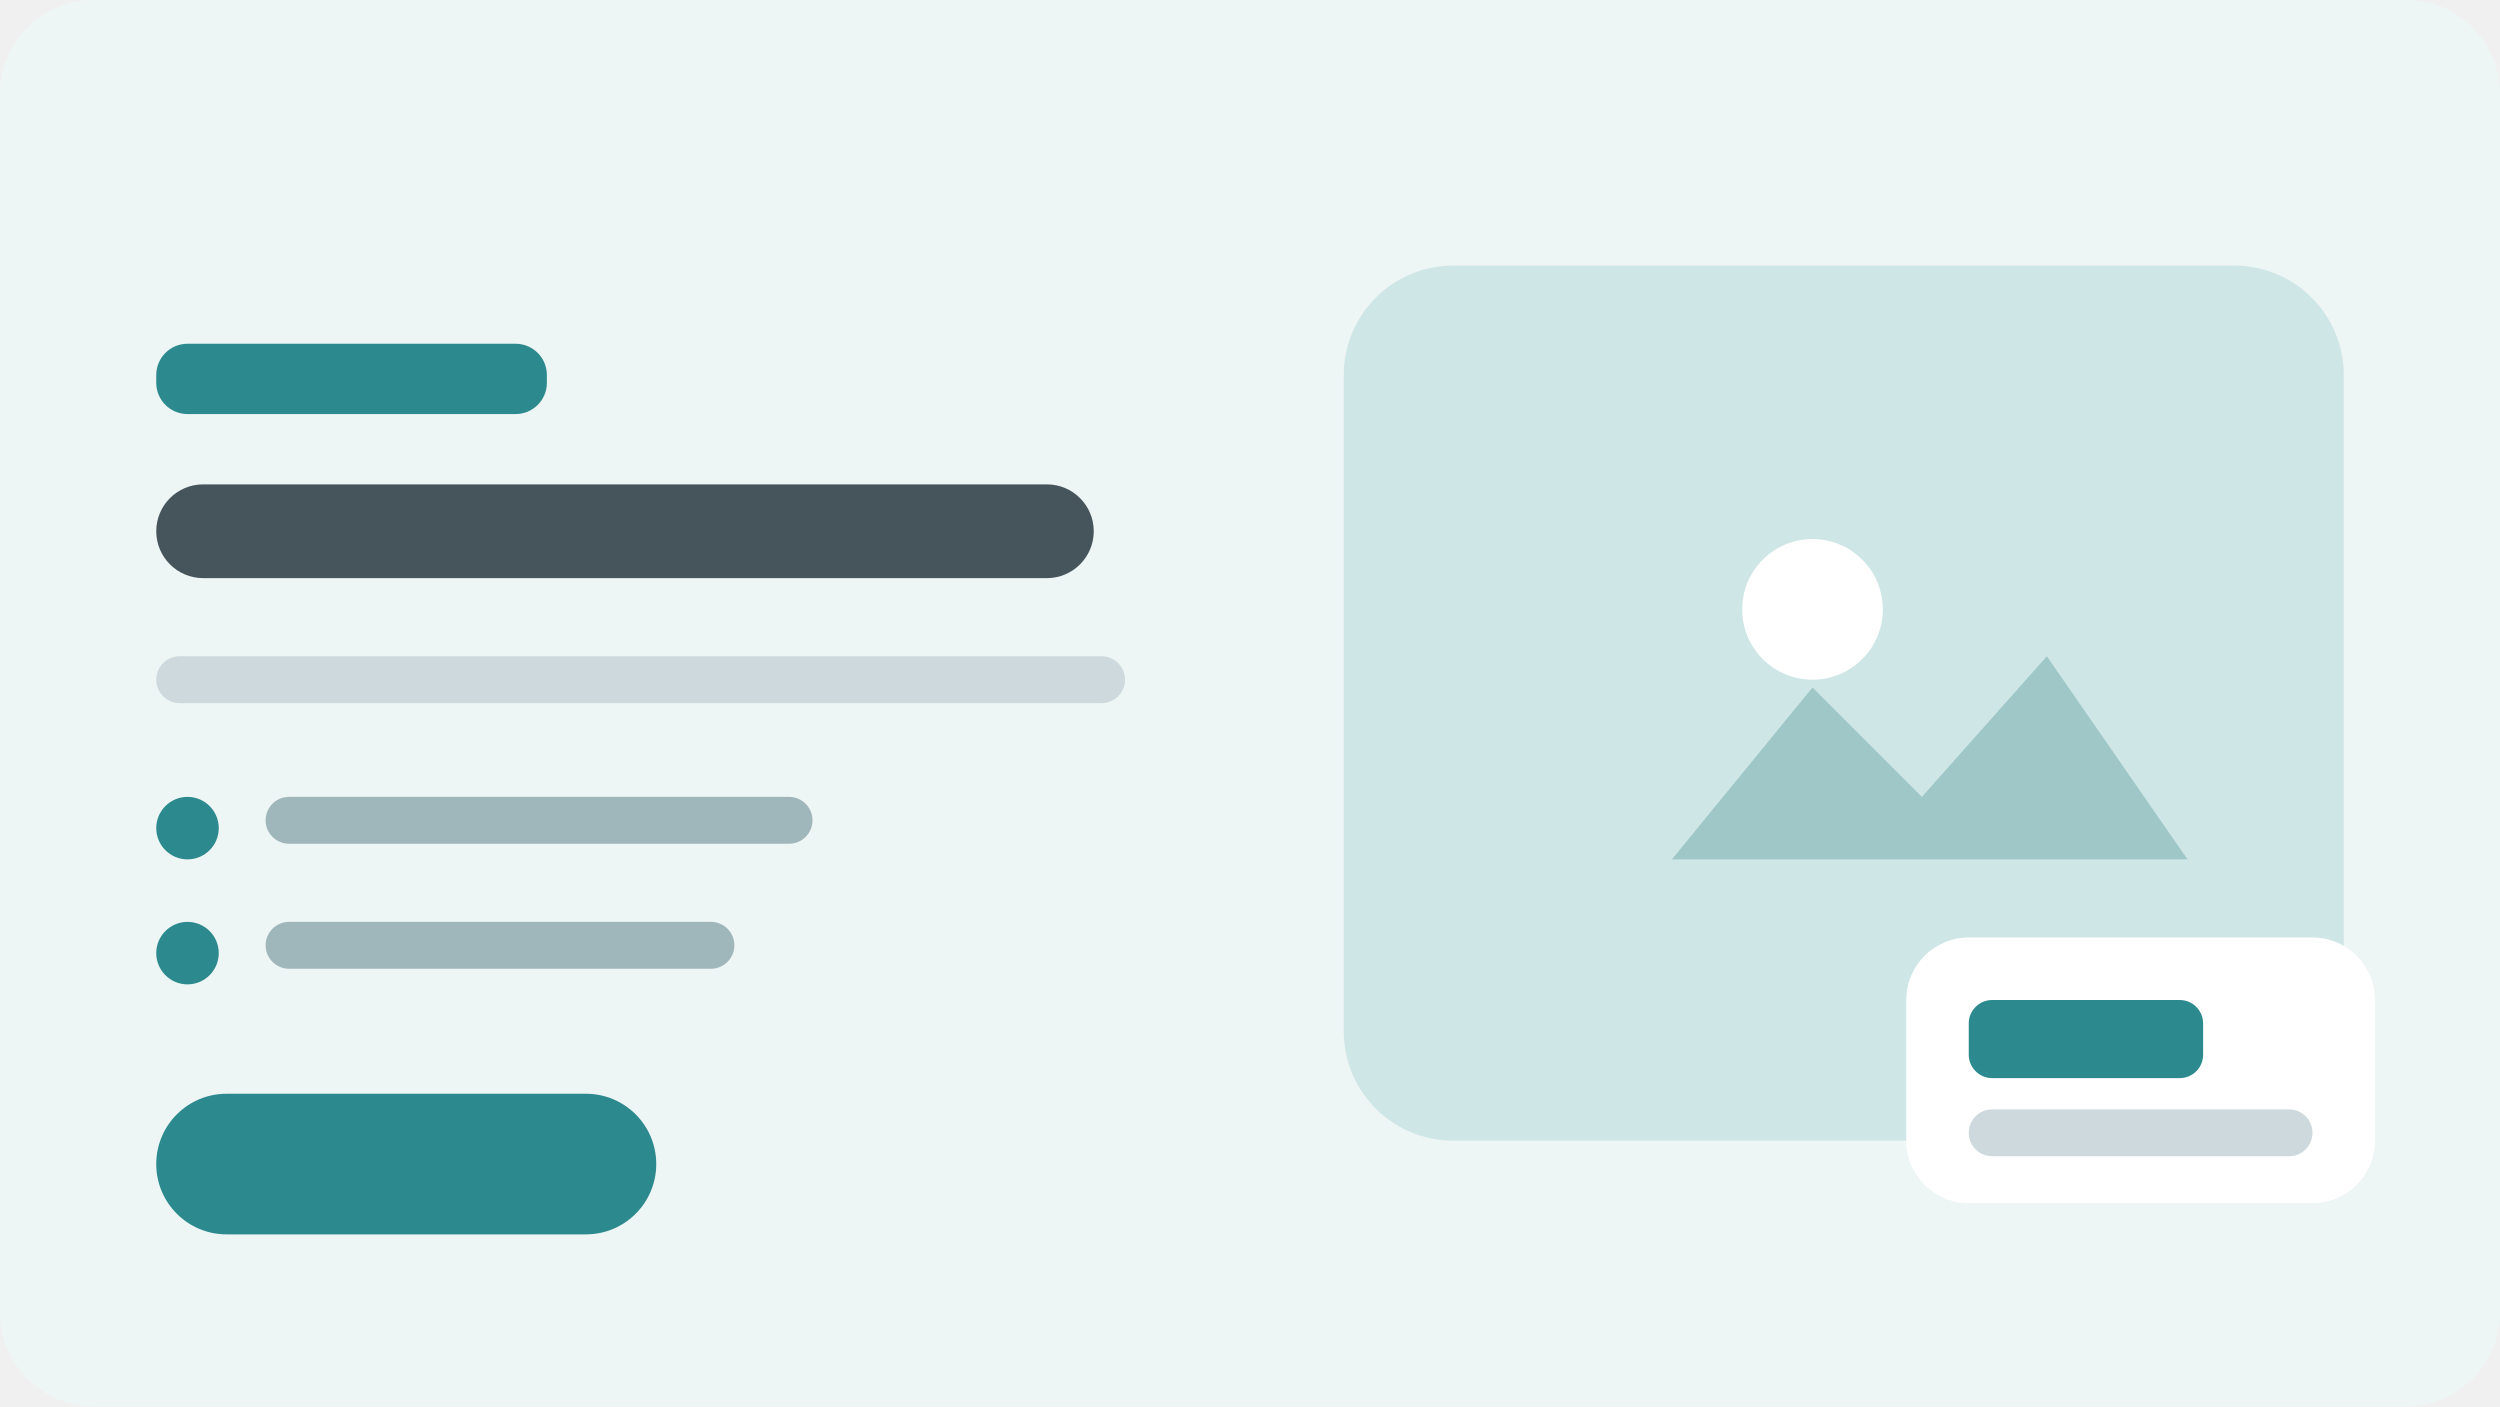
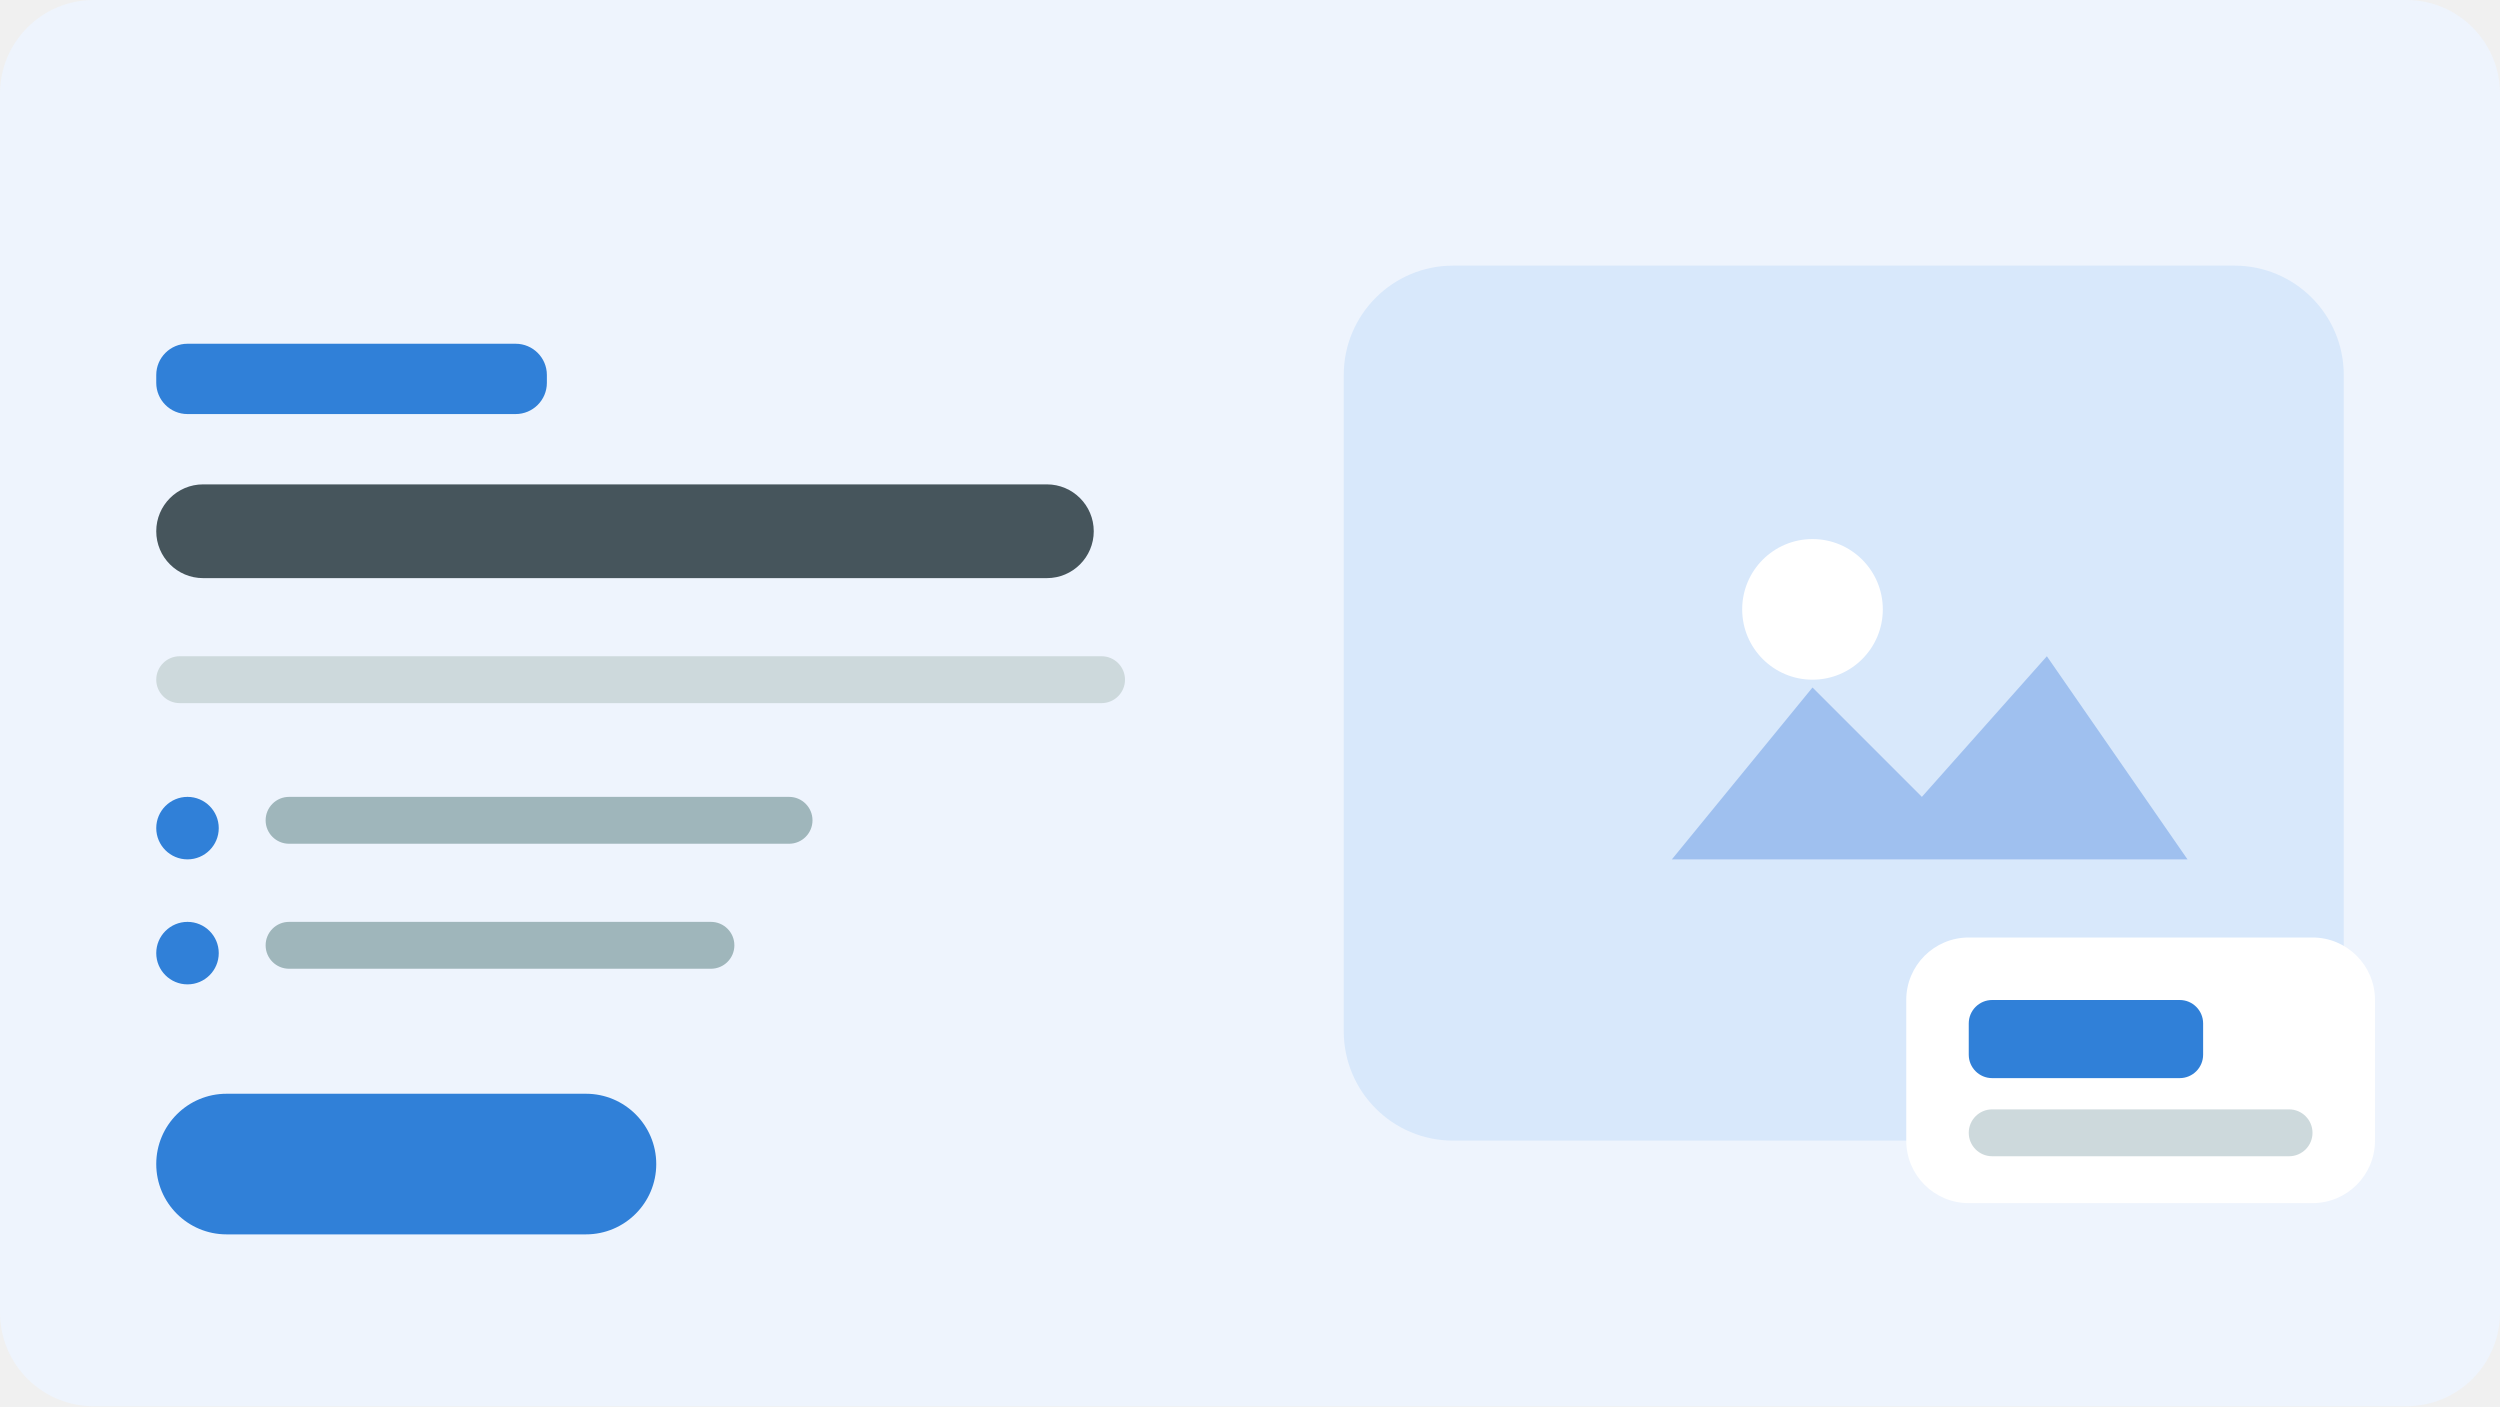
<svg xmlns="http://www.w3.org/2000/svg" viewBox="0 0 320 180" fill="none">
-   <rect width="320" height="180" rx="12" fill="#eef5f5" />
-   <rect x="20" y="44" width="50" height="9" rx="4" fill="#2c8a8e" />
+   <rect width="320" height="180" rx="12" fill="#EEF4FD" />
+   <rect x="20" y="44" width="50" height="9" rx="4" fill="#3080D8" />
  <rect x="20" y="62" width="120" height="12" rx="6" fill="#46555c" />
  <rect x="20" y="84" width="124" height="6" rx="3" fill="#cdd9dc" />
-   <g fill="#2c8a8e">
+   <g fill="#3080D8">
    <circle cx="24" cy="106" r="4" />
    <circle cx="24" cy="122" r="4" />
  </g>
  <rect x="34" y="102" width="70" height="6" rx="3" fill="#9fb6bb" />
  <rect x="34" y="118" width="60" height="6" rx="3" fill="#9fb6bb" />
-   <rect x="20" y="140" width="64" height="18" rx="9" fill="#2c8a8e" />
-   <rect x="172" y="34" width="128" height="112" rx="14" fill="#cfe6e6" />
-   <path d="M214 110l18-22 14 14 16-18 18 26z" fill="#9fc7c8" />
+   <rect x="20" y="140" width="64" height="18" rx="9" fill="#3080D8" />
+   <rect x="172" y="34" width="128" height="112" rx="14" fill="#D8E8FB" />
+   <path d="M214 110l18-22 14 14 16-18 18 26z" fill="#9FC0EF" />
  <circle cx="232" cy="78" r="9" fill="#ffffff" />
  <rect x="244" y="120" width="60" height="34" rx="8" fill="#ffffff" />
-   <rect x="252" y="128" width="30" height="10" rx="3" fill="#2c8a8e" />
+   <rect x="252" y="128" width="30" height="10" rx="3" fill="#3080D8" />
  <rect x="252" y="142" width="44" height="6" rx="3" fill="#cdd9dc" />
</svg>
